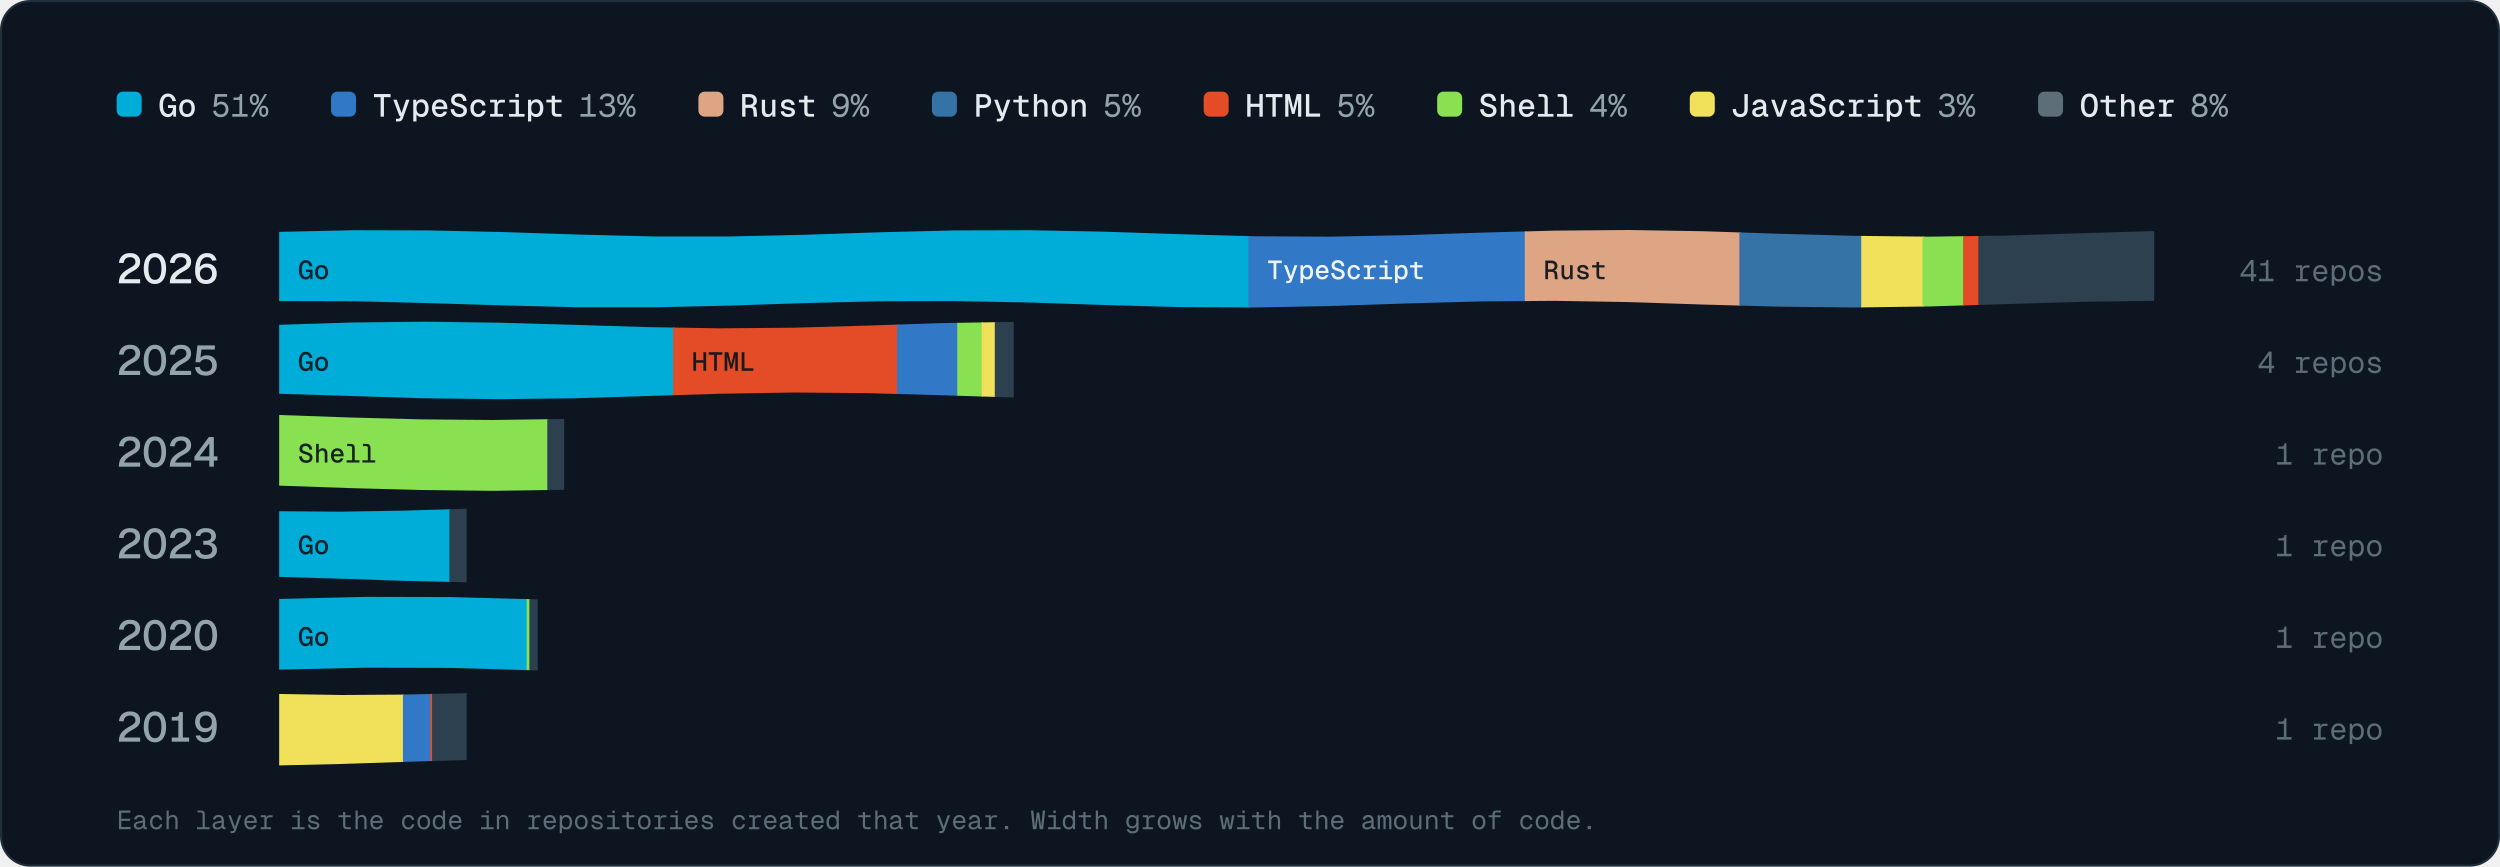
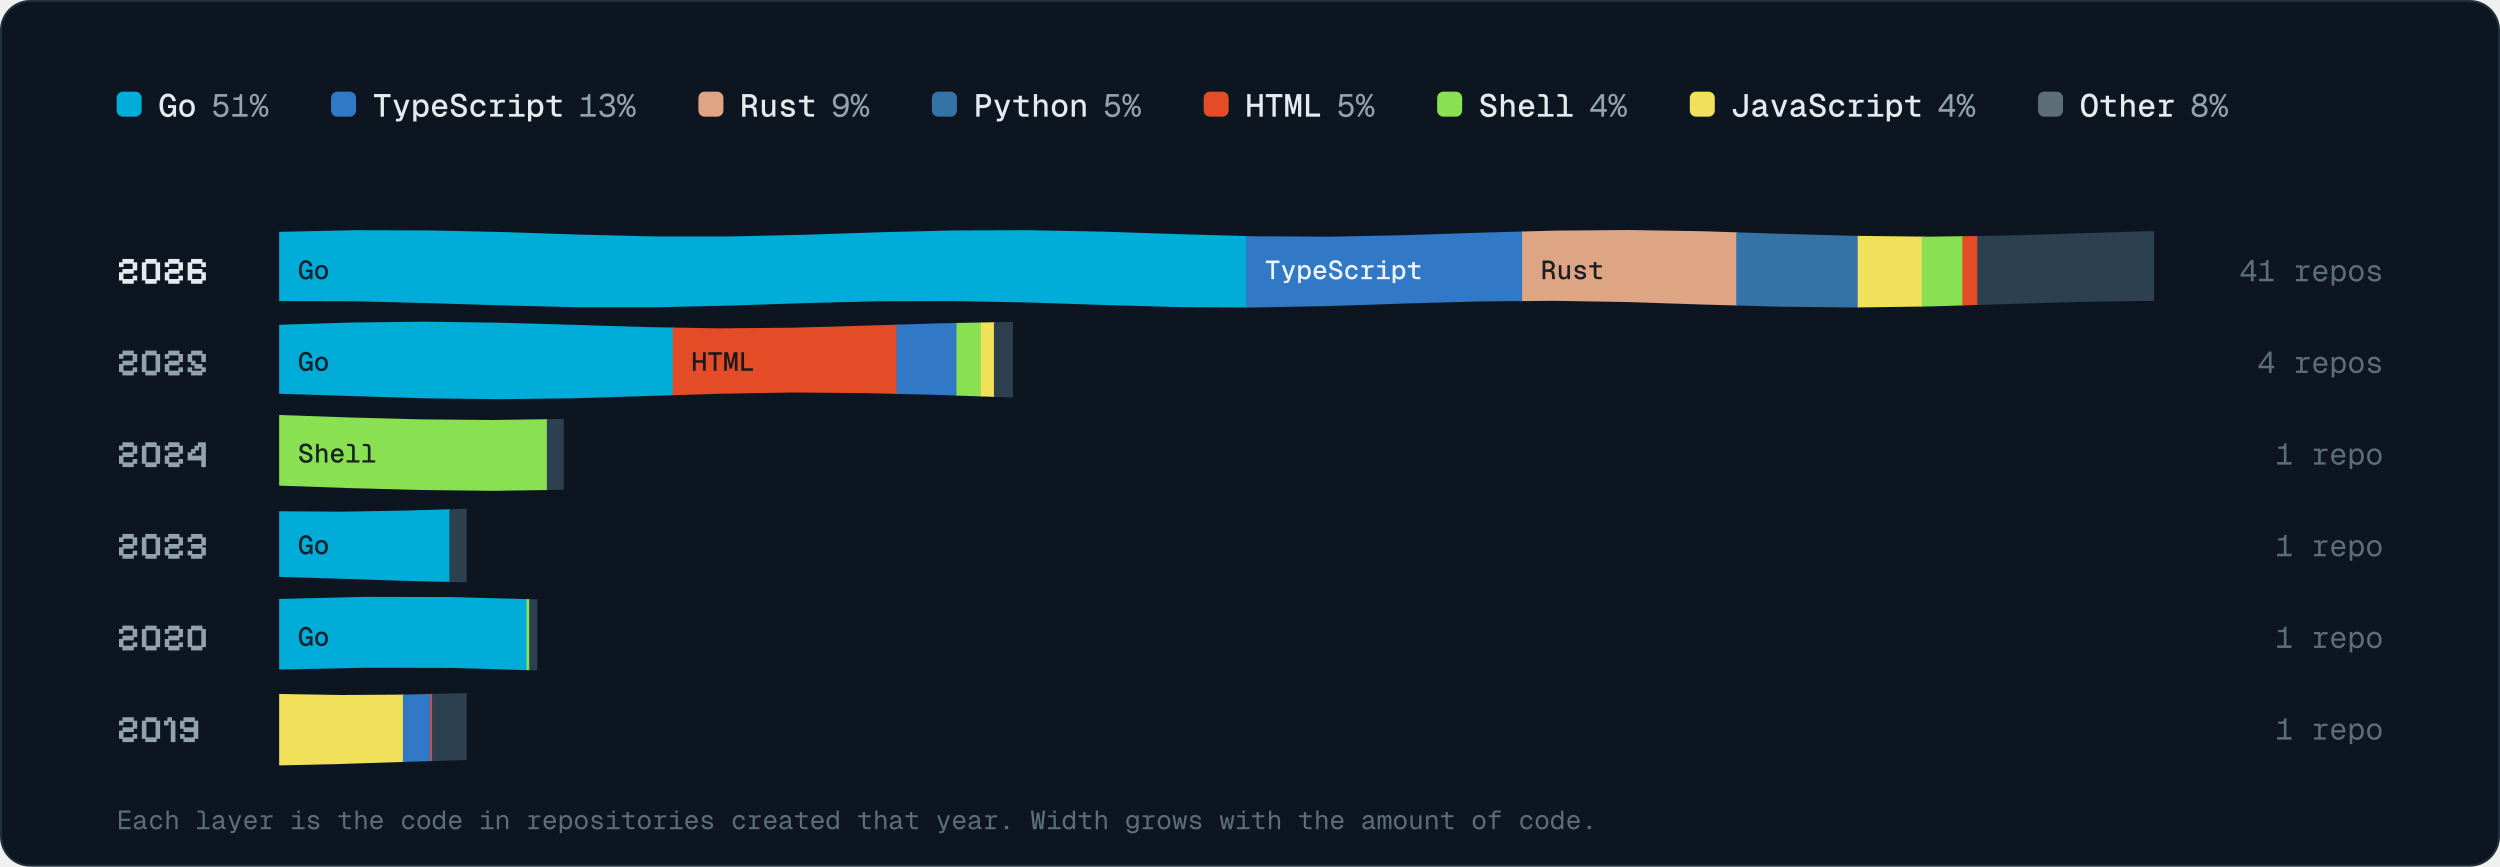
<svg xmlns="http://www.w3.org/2000/svg" width="1200" height="416" viewBox="0 0 1200 416" role="img" aria-label="Languages kt writes, by year">
  <defs>
    <path id="m33" d="M299 -16Q222 -16 163 26Q104 68 70 151Q36 233 36 354Q36 469 68 552Q100 635 159 681Q219 726 302 726Q369 726 420 697Q471 668 506 615Q540 562 555 491L446 484Q431 549 395 588Q360 627 303 627Q253 627 217 596Q182 564 163 503Q145 442 145 354Q145 267 164 207Q183 146 220 114Q256 83 308 83Q354 83 387 106Q420 130 438 172Q457 215 459 271L303 271L303 362L556 362L556 0L471 0L466 163L493 164Q482 113 458 72Q433 31 394 8Q355 -16 299 -16Z" />
    <path id="m202" d="M300 -12Q226 -12 171 22Q115 56 85 119Q54 182 54 266Q54 351 85 414Q115 476 171 510Q226 544 300 544Q374 544 429 510Q485 476 515 414Q546 351 546 266Q546 182 515 119Q485 56 429 22Q374 -12 300 -12ZM300 81Q367 81 404 130Q440 179 440 266Q440 353 404 402Q367 451 300 451Q233 451 196 402Q160 353 160 266Q160 179 196 130Q233 81 300 81Z" />
    <path id="r299" d="M298 -16Q229 -16 178 9Q126 34 96 79Q65 124 60 183L150 189Q158 129 198 99Q237 68 298 68Q367 68 409 111Q450 153 450 228Q450 278 432 315Q414 351 381 371Q347 390 300 390Q258 390 220 370Q181 349 164 311L72 311L119 710L497 710L497 626L198 626L166 364L150 380Q166 411 192 431Q218 451 250 462Q281 472 312 472Q380 472 432 441Q483 409 512 354Q540 299 540 228Q540 157 509 102Q478 46 424 15Q369 -16 298 -16Z" />
    <path id="r295" d="M284 0L284 526L98 526L98 600L194 600Q232 600 256 611Q279 622 290 646Q300 670 300 710L370 710L370 0L284 0ZM60 0L60 84L540 84L540 0L60 0Z" />
    <path id="r465" d="M154 366Q94 366 52 412Q10 457 10 542Q10 628 52 673Q94 718 154 718Q214 718 256 673Q298 628 298 542Q298 457 256 412Q214 366 154 366ZM154 428Q187 428 207 458Q226 488 226 542Q226 596 207 626Q187 656 154 656Q121 656 102 626Q82 596 82 542Q82 488 102 458Q121 428 154 428ZM49 0L475 710L551 710L125 0L49 0ZM446 -8Q386 -8 344 38Q302 83 302 168Q302 254 344 299Q386 344 446 344Q506 344 548 299Q590 254 590 168Q590 83 548 38Q506 -8 446 -8ZM446 54Q479 54 499 84Q518 114 518 168Q518 222 499 252Q479 282 446 282Q413 282 394 252Q374 222 374 168Q374 114 394 84Q413 54 446 54Z" />
    <path id="m88" d="M248 0L248 611L40 611L40 710L560 710L560 611L352 611L352 0L248 0Z" />
    <path id="m244" d="M129 -150L129 -65L194 -65Q221 -65 235 -57Q249 -48 256 -29L273 18L240 18L46 532L154 532L305 113L446 532L554 532L342 -60Q326 -108 293 -129Q260 -150 204 -150L129 -150Z" />
    <path id="m212" d="M72 -150L72 532L168 532L170 411L158 417Q178 479 224 512Q269 544 331 544Q408 544 457 506Q506 467 530 404Q554 341 554 266Q554 191 530 128Q506 65 457 26Q408 -12 331 -12Q290 -12 255 2Q220 15 196 41Q171 66 160 102L173 116L173 -150L72 -150ZM312 81Q376 81 412 129Q448 177 448 266Q448 355 412 403Q376 451 312 451Q270 451 239 430Q208 410 191 369Q173 328 173 266Q173 204 190 163Q207 122 239 102Q270 81 312 81Z" />
    <path id="m158" d="M305 -12Q230 -12 174 22Q119 56 88 119Q58 182 58 266Q58 350 88 412Q119 474 173 509Q228 544 302 544Q372 544 426 511Q481 477 511 415Q542 352 542 264L542 236L163 236Q168 160 206 121Q243 81 306 81Q353 81 384 104Q415 126 427 162L532 155Q509 79 450 34Q391 -12 305 -12ZM164 317L432 317Q427 385 391 418Q355 451 301 451Q245 451 210 417Q174 383 164 317Z" />
    <path id="m83" d="M309 -16Q232 -16 175 15Q117 46 83 101Q49 157 43 231L151 238Q158 187 179 152Q200 117 234 100Q268 82 313 82Q357 82 387 93Q417 105 433 127Q449 149 449 181Q449 213 434 236Q419 259 380 278Q341 298 266 319Q193 339 147 365Q101 390 80 427Q59 465 59 520Q59 581 88 628Q116 674 170 700Q223 726 298 726Q372 726 425 697Q477 668 508 616Q538 565 545 496L437 490Q432 531 414 562Q397 593 367 611Q337 628 295 628Q236 628 202 600Q167 572 167 525Q167 495 181 474Q195 454 230 438Q265 423 328 405Q413 382 463 352Q513 321 535 280Q557 239 557 181Q557 123 526 78Q495 33 440 9Q384 -16 309 -16Z" />
    <path id="m148" d="M312 -12Q238 -12 181 22Q125 57 94 120Q64 182 64 266Q64 350 94 412Q125 474 181 509Q238 544 312 544Q373 544 421 521Q469 499 500 456Q531 413 541 353L438 346Q426 397 393 424Q360 451 313 451Q246 451 207 401Q169 352 169 266Q169 180 207 131Q246 81 313 81Q361 81 395 110Q430 138 441 194L544 188Q534 127 502 82Q470 38 422 13Q373 -12 312 -12Z" />
    <path id="m215" d="M84 0L84 85L265 85L219 39L219 493L265 447L84 447L84 532L299 532L308 384L299 391Q306 462 340 497Q373 532 433 532L546 532L546 444L437 444Q399 444 373 430Q347 415 333 387Q320 358 320 316L320 39L274 85L486 85L486 0L84 0Z" />
    <path id="m176" d="M76 0L76 85L284 85L284 493L331 447L86 447L86 532L386 532L386 85L564 85L564 0L386 0L284 0L76 0ZM278 609L278 714L382 714L382 609L278 609Z" />
    <path id="m225" d="M376 0Q295 0 255 38Q216 75 216 153L216 657L317 657L317 158Q317 121 335 103Q352 85 387 85L524 85L524 0L376 0ZM48 447L48 532L524 532L524 447L48 447Z" />
    <path id="r297" d="M294 -16Q179 -16 117 40Q55 95 50 183L139 189Q145 124 188 96Q230 68 294 68Q337 68 375 81Q413 93 437 122Q460 150 460 198Q460 245 439 276Q418 306 382 321Q345 335 299 335L243 335L243 419L299 419Q336 419 367 430Q398 441 417 466Q435 490 435 530Q435 585 400 614Q365 642 299 642Q232 642 198 615Q163 588 156 541L66 547Q76 627 136 677Q196 726 299 726Q368 726 419 703Q470 679 498 636Q525 593 525 534Q525 468 484 428Q442 387 361 372L361 390Q448 380 499 328Q550 276 550 198Q550 130 517 82Q484 34 426 9Q368 -16 294 -16Z" />
    <path id="m79" d="M67 0L67 710L288 710Q401 710 466 653Q530 596 530 498Q530 447 508 408Q485 369 448 347Q412 325 371 322L367 334Q441 331 478 301Q514 270 520 202L538 0L433 0L417 182Q414 217 402 238Q390 259 365 268Q340 277 296 277L172 277L172 0L67 0ZM172 375L286 375Q352 375 387 406Q422 437 422 493Q422 550 387 581Q352 611 286 611L172 611L172 375Z" />
    <path id="m229" d="M254 -12Q177 -12 131 40Q85 93 85 188L85 532L186 532L186 214Q186 142 211 109Q236 76 287 76Q342 76 376 113Q409 150 409 218L409 532L510 532L510 0L415 0L414 139L428 133Q414 64 369 26Q324 -12 254 -12Z" />
    <path id="m219" d="M308 -12Q237 -12 186 12Q135 36 107 77Q79 117 75 167L178 173Q186 130 218 104Q250 79 309 79Q364 79 393 94Q422 109 422 141Q422 161 412 174Q402 188 374 197Q347 207 294 217Q215 232 170 253Q126 273 107 305Q88 336 88 381Q88 427 111 464Q135 501 181 522Q227 544 295 544Q366 544 412 520Q458 495 484 456Q510 417 517 371L414 365Q408 391 393 410Q378 430 353 441Q328 453 295 453Q242 453 217 432Q192 411 192 381Q192 357 204 342Q216 328 244 318Q272 309 320 300Q401 287 445 266Q489 246 507 216Q525 186 525 142Q525 94 498 59Q470 25 422 7Q373 -12 308 -12Z" />
    <path id="r303" d="M298 726Q378 726 435 690Q491 653 521 583Q550 512 550 410Q550 322 536 245Q521 168 489 110Q456 51 403 18Q349 -16 270 -16Q207 -16 163 5Q119 26 92 64Q64 102 50 152L140 160Q152 118 182 93Q212 68 270 68Q329 68 372 102Q414 135 437 202Q460 269 462 370L480 366Q469 330 442 300Q414 269 374 251Q333 232 282 232Q212 232 160 262Q108 292 79 347Q50 401 50 474Q50 552 82 609Q113 665 169 696Q225 726 298 726ZM296 642Q226 642 183 598Q140 554 140 474Q140 401 181 358Q221 314 288 314Q336 314 374 334Q412 353 434 389Q456 425 456 474Q456 523 437 561Q417 599 381 621Q345 642 296 642Z" />
    <path id="m76" d="M86 0L86 710L306 710Q380 710 436 683Q491 656 522 607Q552 557 552 489Q552 421 522 372Q491 322 436 296Q380 269 306 269L191 269L191 0L86 0ZM191 368L295 368Q371 368 407 399Q443 430 443 489Q443 549 407 580Q371 611 295 611L191 611L191 368Z" />
    <path id="m173" d="M93 0L93 710L194 710L194 416L184 420Q194 463 218 491Q242 518 276 531Q310 544 351 544Q407 544 446 519Q484 493 504 448Q523 402 523 343L523 0L422 0L422 317Q422 389 397 423Q371 456 321 456Q264 456 229 420Q194 384 194 314L194 0L93 0Z" />
    <path id="m196" d="M80 0L80 532L173 532L176 393L165 401Q175 450 200 482Q226 513 263 529Q300 544 342 544Q402 544 441 517Q480 491 500 445Q520 400 520 343L520 0L419 0L419 317Q419 386 393 421Q366 456 313 456Q276 456 246 440Q217 424 199 392Q181 361 181 315L181 0L80 0Z" />
    <path id="m38" d="M56 0L56 710L161 710L161 368L114 406L486 406L439 368L439 710L544 710L544 0L439 0L439 346L486 308L114 308L161 346L161 0L56 0Z" />
    <path id="m59" d="M260 86L138 594L149 595L149 0L48 0L48 710L188 710L320 171L280 171L412 710L552 710L552 0L451 0L451 595L462 594L340 86L260 86Z" />
    <path id="m54" d="M98 0L98 710L203 710L203 40L139 99L542 99L542 0L98 0Z" />
    <path id="m190" d="M264 32L264 559Q264 590 247 607Q229 625 198 625L76 625L76 710L209 710Q286 710 326 670Q365 631 365 554L365 32L264 32ZM56 0L56 85L544 85L544 0L56 0Z" />
    <path id="r298" d="M388 0L388 154L40 154L40 232L382 710L474 710L474 238L560 238L560 154L474 154L474 0L388 0ZM128 238L388 238L388 590L128 238Z" />
    <path id="m50" d="M275 -16Q204 -16 151 15Q99 45 69 102Q40 159 38 237L142 245Q144 162 177 122Q210 82 276 82Q342 82 374 121Q407 161 407 241L407 710L512 710L512 241Q512 121 449 52Q386 -16 275 -16Z" />
    <path id="m136" d="M228 -12Q178 -12 138 6Q98 24 74 57Q51 90 51 134Q51 202 93 240Q134 278 218 294L390 330Q390 392 363 423Q336 454 282 454Q232 454 204 431Q176 408 166 367L60 374Q75 450 133 497Q191 544 282 544Q384 544 438 486Q491 428 491 326L491 116Q491 98 499 90Q507 83 522 83L552 83L552 0Q546 -1 533 -2Q519 -3 506 -3Q470 -3 445 9Q420 21 407 47Q395 72 393 111L409 111Q403 76 378 48Q353 20 314 4Q275 -12 228 -12ZM243 71Q291 71 324 88Q357 105 373 136Q390 167 390 209L390 250L242 220Q194 211 175 192Q156 173 156 142Q156 109 179 90Q202 71 243 71Z" />
    <path id="m240" d="M237 0L45 532L154 532L300 107L446 532L555 532L363 0L237 0Z" />
    <path id="m66" d="M300 -16Q215 -16 156 27Q98 70 67 153Q36 236 36 354Q36 474 67 557Q98 640 156 683Q215 726 300 726Q385 726 444 683Q503 640 533 557Q564 474 564 354Q564 236 533 153Q503 70 444 27Q385 -16 300 -16ZM300 82Q350 82 385 112Q419 142 437 203Q455 264 455 354Q455 444 437 505Q419 567 385 597Q350 628 300 628Q250 628 215 597Q181 567 163 505Q145 444 145 354Q145 264 163 203Q181 142 215 112Q250 82 300 82Z" />
    <path id="r302" d="M300 -16Q230 -16 173 8Q116 32 83 79Q50 126 50 195Q50 272 96 323Q142 373 218 391L220 371Q159 388 122 427Q84 465 84 531Q84 587 112 631Q140 675 189 701Q237 726 300 726Q363 726 412 701Q461 675 489 631Q516 587 516 531Q516 465 479 427Q442 388 380 371L382 391Q459 373 505 323Q550 272 550 195Q550 126 517 79Q484 32 428 8Q371 -16 300 -16ZM300 68Q370 68 415 101Q460 133 460 200Q460 262 420 300Q380 337 300 337Q221 337 181 300Q140 262 140 200Q140 133 185 101Q230 68 300 68ZM300 417Q357 417 392 446Q426 474 426 531Q426 582 393 612Q359 642 300 642Q242 642 208 612Q174 582 174 531Q174 474 209 446Q243 417 300 417Z" />
-     <path id="t323" d="M51 0Q51 80 74 143Q98 206 156 260Q215 314 316 368Q365 393 394 415Q424 436 437 459Q451 482 451 515Q451 549 436 573Q422 598 393 613Q365 627 322 627Q254 627 215 591Q175 554 166 486L54 493Q65 600 134 663Q204 726 322 726Q398 726 452 700Q506 673 534 626Q563 579 563 517Q563 463 544 424Q526 385 484 351Q442 318 370 280Q278 231 231 183Q185 136 182 99L563 99L563 0L51 0Z" />
-     <path id="t321" d="M306 -16Q222 -16 162 29Q103 74 70 157Q38 240 38 354Q38 468 70 552Q103 635 163 681Q222 726 306 726Q391 726 450 681Q510 635 542 552Q574 469 574 354Q574 240 542 157Q510 74 451 29Q391 -16 306 -16ZM306 83Q384 83 423 153Q462 223 462 354Q462 486 423 557Q384 627 306 627Q229 627 189 557Q150 486 150 354Q150 223 189 153Q229 83 306 83Z" />
-     <path id="t327" d="M308 -16Q224 -16 166 21Q107 59 77 131Q47 202 47 304Q47 393 63 469Q79 546 113 603Q147 661 201 693Q256 726 334 726Q432 726 487 678Q542 631 562 552L456 543Q444 582 416 605Q389 628 334 628Q252 628 205 558Q158 488 155 344L136 348Q146 382 173 410Q199 439 239 456Q278 474 329 474Q400 474 453 444Q506 415 536 361Q566 307 566 235Q566 157 533 100Q500 44 442 14Q384 -16 308 -16ZM309 80Q373 80 414 122Q455 163 455 235Q455 280 438 313Q420 347 389 365Q357 383 315 383Q271 383 236 365Q201 347 181 313Q161 280 161 235Q161 190 179 155Q197 120 230 100Q264 80 309 80Z" />
+     <path id="t246" d="M150 -11L150 75L61 75L61 288L150 288L150 374L417 374L417 511L179 511L179 424L61 424L61 548L150 548L150 636L446 636L446 548L536 548L536 337L446 337L446 251L179 251L179 113L417 113L417 200L536 200L536 75L446 75L446 -11L150 -11Z" />
+     <path id="t244" d="M150 -11L150 75L61 75L61 548L150 548L150 636L446 636L446 548L536 548L536 75L446 75L446 -11L150 -11ZM179 113L417 113L417 511L179 511L179 113Z" />
+     <path id="t250" d="M150 -11L150 75L61 75L61 548L150 548L150 636L446 636L446 548L536 548L536 424L417 424L417 511L179 511L179 374L446 374L446 288L536 288L536 75L446 75L446 -11L150 -11ZM179 113L417 113L417 251L179 251L179 113Z" />
    <path id="r215" d="M90 0L90 74L269 74L228 34L228 497L269 456L90 456L90 530L298 530L306 388L298 394Q306 463 340 497Q374 530 431 530L540 530L540 454L432 454Q393 454 367 439Q340 423 326 394Q312 364 312 320L312 34L272 74L480 74L480 0L90 0Z" />
    <path id="r158" d="M306 -12Q231 -12 177 22Q122 56 93 119Q63 181 63 265Q63 349 93 411Q122 473 176 508Q229 542 302 542Q371 542 424 510Q477 477 507 415Q537 353 537 264L537 239L151 239Q156 154 197 111Q237 68 306 68Q358 68 392 93Q425 117 438 157L528 150Q507 79 449 34Q390 -12 306 -12ZM151 313L445 313Q439 390 400 426Q361 462 302 462Q241 462 202 425Q162 387 151 313Z" />
    <path id="r212" d="M80 -150L80 530L158 530L160 410L148 416Q168 478 215 510Q261 542 322 542Q401 542 452 503Q502 464 526 401Q550 338 550 265Q550 192 526 129Q502 66 452 27Q401 -12 322 -12Q281 -12 246 2Q210 16 186 41Q161 66 152 100L164 114L164 -150L80 -150ZM314 68Q383 68 423 120Q462 172 462 265Q462 358 423 410Q383 462 314 462Q268 462 235 440Q201 418 183 374Q164 330 164 265Q164 200 182 156Q200 112 234 90Q268 68 314 68Z" />
    <path id="r202" d="M300 -12Q227 -12 173 22Q118 56 88 119Q58 181 58 265Q58 350 88 412Q118 474 173 508Q227 542 300 542Q373 542 428 508Q482 474 512 412Q542 350 542 265Q542 181 512 119Q482 56 428 22Q373 -12 300 -12ZM300 68Q373 68 414 121Q454 173 454 265Q454 357 414 410Q373 462 300 462Q227 462 187 410Q146 357 146 265Q146 173 187 121Q227 68 300 68Z" />
    <path id="r219" d="M310 -12Q241 -12 191 12Q141 36 113 77Q84 117 80 167L168 173Q176 124 212 96Q247 68 310 68Q369 68 402 85Q434 102 434 138Q434 161 423 176Q412 191 382 202Q352 212 294 222Q217 236 174 257Q130 277 112 308Q94 339 94 382Q94 428 117 464Q140 500 185 521Q230 542 295 542Q361 542 406 519Q450 495 476 457Q502 418 510 372L422 366Q416 394 400 416Q383 437 357 450Q330 462 294 462Q236 462 208 439Q180 416 180 382Q180 355 193 339Q206 323 235 314Q264 304 312 296Q394 283 439 263Q484 242 502 212Q520 182 520 138Q520 91 493 58Q465 24 418 6Q370 -12 310 -12Z" />
-     <path id="t326" d="M306 -16Q227 -16 170 9Q114 35 82 81Q50 127 45 187L156 194Q165 138 204 111Q244 83 306 83Q375 83 416 122Q456 161 456 231Q456 277 438 310Q420 344 386 363Q352 381 304 381Q257 381 220 361Q183 341 168 306L56 306L103 710L520 710L520 611L199 611L169 368L153 383Q169 413 195 433Q221 452 256 463Q290 473 329 473Q401 473 455 442Q509 411 538 356Q568 301 568 231Q568 158 535 102Q502 46 443 15Q384 -16 306 -16Z" />
-     <path id="t325" d="M388 0L388 148L30 148L30 240L375 710L496 710L496 246L583 246L583 148L496 148L496 0L388 0ZM153 246L388 246L388 560L153 246Z" />
-     <path id="t324" d="M302 -16Q180 -16 113 41Q47 98 42 191L153 197Q159 136 199 110Q240 83 302 83Q345 83 380 95Q416 106 437 133Q459 159 459 202Q459 266 416 297Q373 327 302 327L243 327L243 421L302 421Q359 421 397 444Q435 467 435 524Q435 574 403 601Q371 627 305 627Q241 627 208 602Q175 577 169 534L57 540Q68 624 131 675Q195 726 305 726Q381 726 435 702Q489 679 518 635Q547 591 547 532Q547 467 505 426Q463 385 384 370L384 388Q471 377 521 326Q571 276 571 198Q571 131 537 83Q503 34 443 9Q382 -16 302 -16Z" />
-     <path id="t322" d="M98 0L98 99L514 99L514 0L98 0ZM256 0L256 506L98 506L98 593L167 593Q207 593 232 603Q257 614 268 640Q279 665 279 710L364 710L364 0L256 0Z" />
-     <path id="t330" d="M285 -16Q193 -16 136 28Q79 72 57 145L166 152Q178 119 207 100Q237 82 285 82Q369 82 412 148Q456 214 457 362L477 357Q452 294 402 261Q351 228 283 228Q213 228 160 258Q107 289 77 344Q47 399 47 472Q47 551 79 608Q111 664 169 695Q226 726 300 726Q392 726 451 685Q509 644 538 570Q566 495 566 391Q566 301 551 226Q536 151 503 97Q469 43 416 14Q362 -16 285 -16ZM298 321Q343 321 377 339Q411 357 430 390Q449 424 449 472Q449 518 432 553Q414 589 381 609Q348 630 302 630Q257 630 225 610Q192 590 175 555Q157 519 157 473Q157 426 175 392Q193 358 225 340Q256 321 298 321Z" />
+     <path id="t249" d="M150 -11L150 75L61 75L61 200L179 200L179 113L417 113L417 163L238 163L238 251L150 251L150 337L61 337L61 548L150 548L150 636L446 636L446 548L536 548L536 337L417 337L417 511L179 511L179 374L268 374L268 288L446 288L446 200L536 200L536 75L446 75L446 -11L150 -11Z" />
+     <path id="t248" d="M417 -11L417 163L61 163L61 374L150 374L150 461L238 461L238 548L328 548L328 636L536 636L536 -11L417 -11ZM179 288L417 288L417 511L358 511L358 424L267 424L267 337L179 337L179 288Z" />
+     <path id="t247" d="M150 -11L150 75L61 75L61 200L179 200L179 113L417 113L417 251L150 251L150 374L417 374L417 511L179 511L179 424L61 424L61 548L150 548L150 636L446 636L446 548L536 548L536 337L446 337L446 288L536 288L536 75L446 75L446 -11L150 -11Z" />
+     <path id="t245" d="M238 -11L238 511L179 511L179 424L61 424L61 548L150 548L150 636L268 636L268 548L358 548L358 -11L238 -11Z" />
+     <path id="t253" d="M150 -11L150 75L61 75L61 200L179 200L179 113L417 113L417 251L150 251L150 337L61 337L61 548L150 548L150 636L446 636L446 548L536 548L536 75L446 75L446 -11L150 -11ZM179 374L417 374L417 511L179 511L179 374Z" />
    <path id="r23" d="M90 0L90 710L522 710L522 626L176 626L176 397L510 397L510 315L176 315L176 84L530 84L530 0L90 0Z" />
    <path id="r136" d="M230 -12Q180 -12 140 6Q100 24 77 57Q54 89 54 132Q54 200 95 238Q135 275 222 292L400 328Q400 396 370 429Q339 462 282 462Q227 462 196 438Q165 413 153 367L64 374Q79 449 136 496Q192 542 282 542Q378 542 431 485Q484 427 484 326L484 106Q484 88 492 81Q500 74 516 74L550 74L550 0Q544 -1 531 -1Q518 -2 506 -2Q472 -2 449 9Q425 20 413 45Q401 69 400 108L416 108Q409 74 383 47Q356 19 316 4Q276 -12 230 -12ZM238 62Q292 62 328 81Q364 99 382 133Q400 166 400 210L400 256L238 224Q184 214 163 194Q142 173 142 140Q142 103 168 83Q193 62 238 62Z" />
    <path id="r148" d="M314 -12Q240 -12 185 22Q130 56 100 119Q70 181 70 265Q70 349 100 411Q130 473 185 508Q240 542 314 542Q373 542 419 521Q465 499 495 458Q525 417 536 358L448 352Q436 405 401 434Q365 462 314 462Q241 462 200 410Q158 357 158 265Q158 173 200 121Q241 68 314 68Q365 68 403 98Q440 128 452 188L540 182Q529 123 498 80Q467 36 420 12Q373 -12 314 -12Z" />
    <path id="r173" d="M100 0L100 710L184 710L184 413L174 415Q184 459 208 487Q232 515 267 529Q302 542 343 542Q400 542 440 517Q479 491 500 446Q520 400 520 341L520 0L436 0L436 317Q436 394 409 431Q381 468 325 468Q261 468 223 429Q184 390 184 316L184 0L100 0Z" />
    <path id="r190" d="M273 30L273 568Q273 600 255 618Q237 636 205 636L80 636L80 710L209 710Q282 710 320 673Q357 635 357 562L357 30L273 30ZM60 0L60 74L540 74L540 0L60 0Z" />
    <path id="r244" d="M136 -150L136 -76L197 -76Q225 -76 239 -67Q252 -59 259 -40L278 10L249 10L52 530L144 530L305 88L456 530L548 530L333 -67Q318 -110 288 -130Q258 -150 205 -150L136 -150Z" />
    <path id="r176" d="M80 0L80 74L293 74L293 497L334 456L90 456L90 530L377 530L377 74L560 74L560 0L377 0L293 0L80 0ZM285 613L285 711L373 711L373 613L285 613Z" />
    <path id="r225" d="M378 0Q301 0 263 36Q225 72 225 146L225 654L309 654L309 146Q309 109 326 92Q343 74 378 74L520 74L520 0L378 0ZM50 456L50 530L520 530L520 456L50 456Z" />
    <path id="r154" d="M267 -12Q197 -12 146 22Q95 56 68 118Q40 180 40 265Q40 350 68 412Q95 474 146 508Q197 542 267 542Q310 542 345 526Q379 510 403 486Q426 462 435 437L426 416L426 710L510 710L510 0L434 0L429 120L442 105Q430 69 405 43Q379 16 344 2Q309 -12 267 -12ZM272 68Q320 68 355 92Q389 116 408 161Q426 205 426 265Q426 327 408 371Q389 415 354 439Q319 462 270 462Q205 462 167 410Q128 357 128 265Q128 174 167 121Q205 68 272 68Z" />
    <path id="r196" d="M84 0L84 530L161 530L164 395L154 404Q164 451 191 482Q217 512 254 527Q291 542 332 542Q393 542 434 515Q474 488 495 443Q516 397 516 341L516 0L432 0L432 317Q432 391 403 430Q374 468 314 468Q273 468 240 451Q207 433 188 400Q168 366 168 317L168 0L84 0Z" />
    <path id="r335" d="M238 0L238 122L362 122L362 0L238 0Z" />
    <path id="r104" d="M108 0L30 710L120 710L186 50L176 50L254 630L346 630L424 50L414 50L480 710L570 710L492 0L362 0L288 560L312 560L238 0L108 0Z" />
    <path id="r168" d="M297 -162Q240 -162 194 -143Q148 -124 117 -89Q86 -54 75 -8L163 -2Q175 -39 206 -60Q236 -82 297 -82Q369 -82 408 -53Q446 -24 446 34L446 120Q427 78 385 53Q343 28 291 28Q224 28 172 61Q119 94 90 152Q60 210 60 285Q60 361 89 419Q118 476 170 509Q221 542 287 542Q343 542 388 516Q432 490 450 446L450 530L530 530L530 36Q530 -26 502 -70Q474 -115 422 -138Q370 -162 297 -162ZM295 108Q363 108 404 156Q445 203 446 285Q447 340 429 380Q410 419 376 441Q341 462 295 462Q225 462 187 415Q148 367 148 285Q148 203 188 156Q227 108 295 108Z" />
    <path id="r241" d="M125 0L20 530L112 530L181 88L259 456L341 456L419 88L488 530L580 530L476 0L370 0L300 334L230 0L125 0Z" />
    <path id="r195" d="M40 0L40 530L117 530L120 412L110 414Q119 473 149 508Q178 542 224 542Q271 542 297 508Q322 474 328 408L318 408Q327 470 359 506Q390 542 438 542Q502 542 531 498Q560 454 560 352L560 0L476 0L476 340Q476 411 461 440Q446 468 414 468Q393 468 377 455Q361 441 352 412Q342 383 342 338L342 0L258 0L258 340Q258 408 244 438Q229 468 196 468Q175 468 159 455Q143 441 134 412Q124 383 124 338L124 0L40 0Z" />
    <path id="r229" d="M263 -12Q184 -12 137 42Q90 95 90 189L90 530L174 530L174 212Q174 135 202 99Q229 62 286 62Q348 62 384 103Q420 143 420 214L420 530L504 530L504 0L424 0L424 131L437 124Q421 59 376 24Q331 -12 263 -12Z" />
    <path id="r167" d="M212 0L212 564Q212 635 249 673Q285 710 360 710L530 710L530 636L360 636Q329 636 313 617Q296 597 296 564L296 0L212 0ZM70 456L70 530L520 530L520 456L70 456Z" />
    <clipPath id="s0">
      <path d="M134 111.3L170 110.5L206 110.6L242 111.4L278 112.6L314 113.5L350 113.5L386 112.7L422 111.5L458 110.6L494 110.5L530 111.2L566 112.4L602 113.4L638 113.6L674 112.9L710 111.7L746 110.7L782 110.4L818 111L854 112.2L890 113.2L926 113.6L962 113.1L998 112L1034 110.9L1034 144.4L998 144.9L962 146L926 147.1L890 147.6L854 147.2L818 146.2L782 145L746 144.4L710 144.7L674 145.7L638 146.9L602 147.6L566 147.4L530 146.4L494 145.2L458 144.5L422 144.6L386 145.5L350 146.7L314 147.5L278 147.5L242 146.6L206 145.5L170 144.6L134 144.5Z" />
    </clipPath>
    <clipPath id="s1">
-       <path d="M134 155.9L169.3 154.8L204.5 154.4L239.8 154.9L275 155.9L310.3 157L345.5 157.6L380.8 157.3L416 156.3L451.3 155.1L486.6 154.5L486.6 190.8L451.3 189.7L416 188.7L380.8 188.4L345.5 189L310.3 190.1L275 191.2L239.8 191.6L204.5 191.2L169.3 190.1L134 189Z" />
+       <path d="M134 155.9L169.2 154.8L204.4 154.4L239.7 154.9L274.9 155.9L310.1 157L345.3 157.6L380.5 157.3L415.7 156.3L451 155.2L486.2 154.5L486.2 190.8L451 189.6L415.7 188.7L380.5 188.4L345.3 189L310.1 190.1L274.9 191.2L239.7 191.6L204.4 191.2L169.2 190.1L134 189Z" />
    </clipPath>
    <clipPath id="s2">
-       <path d="M134 199.2L168.2 200.4L202.4 201.3L236.6 201.6L270.8 201.1L270.8 235.1L236.6 235.6L202.4 235.2L168.2 234.3L134 233.1Z" />
+       <path d="M134 199.2L168.2 200.4L202.3 201.3L236.5 201.6L270.6 201.1L270.6 235.1L236.5 235.6L202.3 235.2L168.2 234.3L134 233.1Z" />
    </clipPath>
    <clipPath id="s3">
      <path d="M134 245.4L164 245.6L194 245.1L224 244.2L224 279.5L194 278.8L164 277.8L134 276.9Z" />
    </clipPath>
    <clipPath id="s4">
-       <path d="M134 287.5L175.4 286.5L216.7 286.6L258.1 287.7L258.1 321.8L216.7 320.6L175.4 320.5L134 321.4Z" />
+       <path d="M134 287.5L175.3 286.5L216.6 286.6L257.9 287.7L257.9 321.8L216.6 320.6L175.3 320.5L134 321.4Z" />
    </clipPath>
    <clipPath id="s5">
      <path d="M134 333.1L164 333.6L194 333.4L224 332.7L224 364.8L194 365.7L164 366.7L134 367.4Z" />
    </clipPath>
  </defs>
  <rect x="0.5" y="0.5" width="1199" height="415" rx="14" fill="#0d1620" stroke="#1f2f3c" />
  <rect x="56" y="44" width="12" height="12" rx="3" fill="#00ADD8" />
  <g transform="translate(76 56) scale(0.0153 -0.0153)">
    <g fill="#e3ebee">
      <use href="#m33" />
      <use href="#m202" x="600" />
    </g>
  </g>
  <g transform="translate(101.4 56) scale(0.0153 -0.0153)">
    <g fill="#93a3ac">
      <use href="#r299" />
      <use href="#r295" x="600" />
      <use href="#r465" x="1200" />
    </g>
  </g>
  <rect x="158.9" y="44" width="12" height="12" rx="3" fill="#3178c6" />
  <g transform="translate(178.9 56) scale(0.0153 -0.0153)">
    <g fill="#e3ebee">
      <use href="#m88" />
      <use href="#m244" x="600" />
      <use href="#m212" x="1200" />
      <use href="#m158" x="1800" />
      <use href="#m83" x="2400" />
      <use href="#m148" x="3000" />
      <use href="#m215" x="3600" />
      <use href="#m176" x="4200" />
      <use href="#m212" x="4800" />
      <use href="#m225" x="5400" />
    </g>
  </g>
  <g transform="translate(277.7 56) scale(0.0153 -0.0153)">
    <g fill="#93a3ac">
      <use href="#r295" />
      <use href="#r297" x="600" />
      <use href="#r465" x="1200" />
    </g>
  </g>
  <rect x="335.24" y="44" width="12" height="12" rx="3" fill="#dea584" />
  <g transform="translate(355.2 56) scale(0.0153 -0.0153)">
    <g fill="#e3ebee">
      <use href="#m79" />
      <use href="#m229" x="600" />
      <use href="#m219" x="1200" />
      <use href="#m225" x="1800" />
    </g>
  </g>
  <g transform="translate(399 56) scale(0.0153 -0.0153)">
    <g fill="#93a3ac">
      <use href="#r303" />
      <use href="#r465" x="600" />
    </g>
  </g>
  <rect x="447.32" y="44" width="12" height="12" rx="3" fill="#3572A5" />
  <g transform="translate(467.3 56) scale(0.0153 -0.0153)">
    <g fill="#e3ebee">
      <use href="#m76" />
      <use href="#m244" x="600" />
      <use href="#m225" x="1200" />
      <use href="#m173" x="1800" />
      <use href="#m202" x="2400" />
      <use href="#m196" x="3000" />
    </g>
  </g>
  <g transform="translate(529.4 56) scale(0.0153 -0.0153)">
    <g fill="#93a3ac">
      <use href="#r299" />
      <use href="#r465" x="600" />
    </g>
  </g>
  <rect x="577.76" y="44" width="12" height="12" rx="3" fill="#e34c26" />
  <g transform="translate(597.8 56) scale(0.0153 -0.0153)">
    <g fill="#e3ebee">
      <use href="#m38" />
      <use href="#m88" x="600" />
      <use href="#m59" x="1200" />
      <use href="#m54" x="1800" />
    </g>
  </g>
  <g transform="translate(641.5 56) scale(0.0153 -0.0153)">
    <g fill="#93a3ac">
      <use href="#r299" />
      <use href="#r465" x="600" />
    </g>
  </g>
  <rect x="689.84" y="44" width="12" height="12" rx="3" fill="#89e051" />
  <g transform="translate(709.8 56) scale(0.0153 -0.0153)">
    <g fill="#e3ebee">
      <use href="#m83" />
      <use href="#m173" x="600" />
      <use href="#m158" x="1200" />
      <use href="#m190" x="1800" />
      <use href="#m190" x="2400" />
    </g>
  </g>
  <g transform="translate(762.7 56) scale(0.0153 -0.0153)">
    <g fill="#93a3ac">
      <use href="#r298" />
      <use href="#r465" x="600" />
    </g>
  </g>
  <rect x="811.1" y="44" width="12" height="12" rx="3" fill="#f1e05a" />
  <g transform="translate(831.1 56) scale(0.0153 -0.0153)">
    <g fill="#e3ebee">
      <use href="#m50" />
      <use href="#m136" x="600" />
      <use href="#m240" x="1200" />
      <use href="#m136" x="1800" />
      <use href="#m83" x="2400" />
      <use href="#m148" x="3000" />
      <use href="#m215" x="3600" />
      <use href="#m176" x="4200" />
      <use href="#m212" x="4800" />
      <use href="#m225" x="5400" />
    </g>
  </g>
  <g transform="translate(929.9 56) scale(0.0153 -0.0153)">
    <g fill="#93a3ac">
-       <use href="#r297" />
+       <use href="#r298" />
      <use href="#r465" x="600" />
    </g>
  </g>
  <rect x="978.26" y="44" width="12" height="12" rx="3" fill="#5d6e79" />
  <g transform="translate(998.3 56) scale(0.0153 -0.0153)">
    <g fill="#e3ebee">
      <use href="#m66" />
      <use href="#m225" x="600" />
      <use href="#m173" x="1200" />
      <use href="#m158" x="1800" />
      <use href="#m215" x="2400" />
    </g>
  </g>
  <g transform="translate(1051.2 56) scale(0.0153 -0.0153)">
    <g fill="#93a3ac">
      <use href="#r302" />
      <use href="#r465" x="600" />
    </g>
  </g>
-   <g transform="translate(56 136) scale(0.02 -0.02)">
-     <g fill="#e3ebee">
-       <use href="#t323" />
-       <use href="#t321" x="612" />
-       <use href="#t323" x="1224" />
-       <use href="#t327" x="1836" />
+   <g transform="translate(56 136) scale(0.0184 -0.0184)">
+     <g fill="#e3ebee">
+       <use href="#t246" />
+       <use href="#t244" x="597" />
+       <use href="#t246" x="1194" />
+       <use href="#t250" x="1791" />
    </g>
  </g>
  <g clip-path="url(#s0)">
-     <rect x="134" y="109" width="465.8" height="40" fill="#00ADD8" />
+     <rect x="134" y="109" width="464.7" height="40" fill="#00ADD8" />
    <g transform="translate(143 134) scale(0.0126 -0.0126)" opacity="0.92">
      <g fill="#0b141c">
        <use href="#m33" />
        <use href="#m202" x="600" />
      </g>
    </g>
-     <rect x="599.2" y="109" width="133.4" height="40" fill="#3178c6" />
-     <g transform="translate(608.2 134) scale(0.0126 -0.0126)" opacity="0.92">
+     <rect x="598.1" y="109" width="133.1" height="40" fill="#3178c6" />
+     <g transform="translate(607.1 134) scale(0.0126 -0.0126)" opacity="0.92">
      <g fill="#ffffff">
        <use href="#m88" />
        <use href="#m244" x="600" />
        <use href="#m212" x="1200" />
        <use href="#m158" x="1800" />
        <use href="#m83" x="2400" />
        <use href="#m148" x="3000" />
        <use href="#m215" x="3600" />
        <use href="#m176" x="4200" />
        <use href="#m212" x="4800" />
        <use href="#m225" x="5400" />
      </g>
    </g>
-     <rect x="731.9" y="109" width="103.6" height="40" fill="#dea584" />
-     <g transform="translate(740.9 134) scale(0.0126 -0.0126)" opacity="0.92">
+     <rect x="730.6" y="109" width="103.4" height="40" fill="#dea584" />
+     <g transform="translate(739.6 134) scale(0.0126 -0.0126)" opacity="0.92">
      <g fill="#0b141c">
        <use href="#m79" />
        <use href="#m229" x="600" />
        <use href="#m219" x="1200" />
        <use href="#m225" x="1800" />
      </g>
    </g>
-     <rect x="834.9" y="109" width="59" height="40" fill="#3572A5" />
-     <rect x="893.4" y="109" width="30.1" height="40" fill="#f1e05a" />
-     <rect x="922.8" y="109" width="20.1" height="40" fill="#89e051" />
-     <rect x="942.3" y="109" width="7.8" height="40" fill="#e34c26" />
-     <rect x="949.6" y="109" width="85" height="40" fill="#2c4050" />
+     <rect x="833.4" y="109" width="58.9" height="40" fill="#3572A5" />
+     <rect x="891.7" y="109" width="31.3" height="40" fill="#f1e05a" />
+     <rect x="922.4" y="109" width="20.1" height="40" fill="#89e051" />
+     <rect x="941.9" y="109" width="7.8" height="40" fill="#e34c26" />
+     <rect x="949.1" y="109" width="85.5" height="40" fill="#2c4050" />
  </g>
  <g transform="translate(1144 135) scale(0.0144 -0.0144)">
    <g fill="#5d6e79">
      <use href="#r298" x="-4800" />
      <use href="#r295" x="-4200" />
      <use href="#r215" x="-3000" />
      <use href="#r158" x="-2400" />
      <use href="#r212" x="-1800" />
      <use href="#r202" x="-1200" />
      <use href="#r219" x="-600" />
    </g>
  </g>
-   <g transform="translate(56 180) scale(0.02 -0.02)">
-     <g fill="#93a3ac">
-       <use href="#t323" />
-       <use href="#t321" x="612" />
-       <use href="#t323" x="1224" />
-       <use href="#t326" x="1836" />
+   <g transform="translate(56 180) scale(0.0184 -0.0184)">
+     <g fill="#93a3ac">
+       <use href="#t246" />
+       <use href="#t244" x="597" />
+       <use href="#t246" x="1194" />
+       <use href="#t249" x="1791" />
    </g>
  </g>
  <g clip-path="url(#s1)">
-     <rect x="134" y="153" width="189.7" height="40" fill="#00ADD8" />
+     <rect x="134" y="153" width="189.5" height="40" fill="#00ADD8" />
    <g transform="translate(143 178) scale(0.0126 -0.0126)" opacity="0.92">
      <g fill="#0b141c">
        <use href="#m33" />
        <use href="#m202" x="600" />
      </g>
    </g>
-     <rect x="323.1" y="153" width="108.2" height="40" fill="#e34c26" />
-     <g transform="translate(332.1 178) scale(0.0126 -0.0126)" opacity="0.92">
+     <rect x="322.9" y="153" width="108.1" height="40" fill="#e34c26" />
+     <g transform="translate(331.9 178) scale(0.0126 -0.0126)" opacity="0.92">
      <g fill="#0b141c">
        <use href="#m38" />
        <use href="#m88" x="600" />
        <use href="#m59" x="1200" />
        <use href="#m54" x="1800" />
      </g>
    </g>
-     <rect x="430.6" y="153" width="29.4" height="40" fill="#3178c6" />
-     <rect x="459.5" y="153" width="12.3" height="40" fill="#89e051" />
-     <rect x="471.2" y="153" width="6.9" height="40" fill="#f1e05a" />
-     <rect x="477.5" y="153" width="9.7" height="40" fill="#2c4050" />
+     <rect x="430.3" y="153" width="29.4" height="40" fill="#3178c6" />
+     <rect x="459.1" y="153" width="12.3" height="40" fill="#89e051" />
+     <rect x="470.8" y="153" width="6.9" height="40" fill="#f1e05a" />
+     <rect x="477.1" y="153" width="9.6" height="40" fill="#2c4050" />
  </g>
  <g transform="translate(1144 179) scale(0.0144 -0.0144)">
    <g fill="#5d6e79">
      <use href="#r298" x="-4200" />
      <use href="#r215" x="-3000" />
      <use href="#r158" x="-2400" />
      <use href="#r212" x="-1800" />
      <use href="#r202" x="-1200" />
      <use href="#r219" x="-600" />
    </g>
  </g>
-   <g transform="translate(56 224) scale(0.02 -0.02)">
-     <g fill="#93a3ac">
-       <use href="#t323" />
-       <use href="#t321" x="612" />
-       <use href="#t323" x="1224" />
-       <use href="#t325" x="1836" />
+   <g transform="translate(56 224) scale(0.0184 -0.0184)">
+     <g fill="#93a3ac">
+       <use href="#t246" />
+       <use href="#t244" x="597" />
+       <use href="#t246" x="1194" />
+       <use href="#t248" x="1791" />
    </g>
  </g>
  <g clip-path="url(#s2)">
-     <rect x="134" y="197" width="129.3" height="40" fill="#89e051" />
+     <rect x="134" y="197" width="129.1" height="40" fill="#89e051" />
    <g transform="translate(143 222) scale(0.0126 -0.0126)" opacity="0.92">
      <g fill="#0b141c">
        <use href="#m83" />
        <use href="#m173" x="600" />
        <use href="#m158" x="1200" />
        <use href="#m190" x="1800" />
        <use href="#m190" x="2400" />
      </g>
    </g>
-     <rect x="262.7" y="197" width="8.7" height="40" fill="#2c4050" />
+     <rect x="262.5" y="197" width="8.7" height="40" fill="#2c4050" />
  </g>
  <g transform="translate(1144 223) scale(0.0144 -0.0144)">
    <g fill="#5d6e79">
      <use href="#r295" x="-3600" />
      <use href="#r215" x="-2400" />
      <use href="#r158" x="-1800" />
      <use href="#r212" x="-1200" />
      <use href="#r202" x="-600" />
    </g>
  </g>
-   <g transform="translate(56 268) scale(0.02 -0.02)">
-     <g fill="#93a3ac">
-       <use href="#t323" />
-       <use href="#t321" x="612" />
-       <use href="#t323" x="1224" />
-       <use href="#t324" x="1836" />
+   <g transform="translate(56 268) scale(0.0184 -0.0184)">
+     <g fill="#93a3ac">
+       <use href="#t246" />
+       <use href="#t244" x="597" />
+       <use href="#t246" x="1194" />
+       <use href="#t247" x="1791" />
    </g>
  </g>
  <g clip-path="url(#s3)">
    <rect x="134" y="241" width="82.3" height="40" fill="#00ADD8" />
    <g transform="translate(143 266) scale(0.0126 -0.0126)" opacity="0.92">
      <g fill="#0b141c">
        <use href="#m33" />
        <use href="#m202" x="600" />
      </g>
    </g>
    <rect x="215.7" y="241" width="8.9" height="40" fill="#2c4050" />
  </g>
  <g transform="translate(1144 267) scale(0.0144 -0.0144)">
    <g fill="#5d6e79">
      <use href="#r295" x="-3600" />
      <use href="#r215" x="-2400" />
      <use href="#r158" x="-1800" />
      <use href="#r212" x="-1200" />
      <use href="#r202" x="-600" />
    </g>
  </g>
-   <g transform="translate(56 312) scale(0.02 -0.02)">
-     <g fill="#93a3ac">
-       <use href="#t323" />
-       <use href="#t321" x="612" />
-       <use href="#t323" x="1224" />
-       <use href="#t321" x="1836" />
+   <g transform="translate(56 312) scale(0.0184 -0.0184)">
+     <g fill="#93a3ac">
+       <use href="#t246" />
+       <use href="#t244" x="597" />
+       <use href="#t246" x="1194" />
+       <use href="#t244" x="1791" />
    </g>
  </g>
  <g clip-path="url(#s4)">
-     <rect x="134" y="285" width="119.4" height="40" fill="#00ADD8" />
+     <rect x="134" y="285" width="119.3" height="40" fill="#00ADD8" />
    <g transform="translate(143 310) scale(0.0126 -0.0126)" opacity="0.92">
      <g fill="#0b141c">
        <use href="#m33" />
        <use href="#m202" x="600" />
      </g>
    </g>
-     <rect x="252.8" y="285" width="1.9" height="40" fill="#89e051" />
-     <rect x="254.1" y="285" width="4.5" height="40" fill="#2c4050" />
+     <rect x="252.7" y="285" width="1.9" height="40" fill="#89e051" />
+     <rect x="254" y="285" width="4.5" height="40" fill="#2c4050" />
  </g>
  <g transform="translate(1144 311) scale(0.0144 -0.0144)">
    <g fill="#5d6e79">
      <use href="#r295" x="-3600" />
      <use href="#r215" x="-2400" />
      <use href="#r158" x="-1800" />
      <use href="#r212" x="-1200" />
      <use href="#r202" x="-600" />
    </g>
  </g>
-   <g transform="translate(56 356) scale(0.02 -0.02)">
-     <g fill="#93a3ac">
-       <use href="#t323" />
-       <use href="#t321" x="612" />
-       <use href="#t322" x="1224" />
-       <use href="#t330" x="1836" />
+   <g transform="translate(56 356) scale(0.0184 -0.0184)">
+     <g fill="#93a3ac">
+       <use href="#t246" />
+       <use href="#t244" x="597" />
+       <use href="#t245" x="1174" />
+       <use href="#t253" x="1593" />
    </g>
  </g>
  <g clip-path="url(#s5)">
    <rect x="134" y="329" width="60" height="40" fill="#f1e05a" />
    <rect x="193.4" y="329" width="13.8" height="40" fill="#3178c6" />
    <rect x="206.6" y="329" width="1.4" height="40" fill="#e34c26" />
    <rect x="207.4" y="329" width="17.2" height="40" fill="#2c4050" />
  </g>
  <g transform="translate(1144 355) scale(0.0144 -0.0144)">
    <g fill="#5d6e79">
      <use href="#r295" x="-3600" />
      <use href="#r215" x="-2400" />
      <use href="#r158" x="-1800" />
      <use href="#r212" x="-1200" />
      <use href="#r202" x="-600" />
    </g>
  </g>
  <g transform="translate(56 398) scale(0.0126 -0.0126)">
    <g fill="#5d6e79">
      <use href="#r23" />
      <use href="#r136" x="600" />
      <use href="#r148" x="1200" />
      <use href="#r173" x="1800" />
      <use href="#r190" x="3000" />
      <use href="#r136" x="3600" />
      <use href="#r244" x="4200" />
      <use href="#r158" x="4800" />
      <use href="#r215" x="5400" />
      <use href="#r176" x="6600" />
      <use href="#r219" x="7200" />
      <use href="#r225" x="8400" />
      <use href="#r173" x="9000" />
      <use href="#r158" x="9600" />
      <use href="#r148" x="10800" />
      <use href="#r202" x="11400" />
      <use href="#r154" x="12000" />
      <use href="#r158" x="12600" />
      <use href="#r176" x="13800" />
      <use href="#r196" x="14400" />
      <use href="#r215" x="15600" />
      <use href="#r158" x="16200" />
      <use href="#r212" x="16800" />
      <use href="#r202" x="17400" />
      <use href="#r219" x="18000" />
      <use href="#r176" x="18600" />
      <use href="#r225" x="19200" />
      <use href="#r202" x="19800" />
      <use href="#r215" x="20400" />
      <use href="#r176" x="21000" />
      <use href="#r158" x="21600" />
      <use href="#r219" x="22200" />
      <use href="#r148" x="23400" />
      <use href="#r215" x="24000" />
      <use href="#r158" x="24600" />
      <use href="#r136" x="25200" />
      <use href="#r225" x="25800" />
      <use href="#r158" x="26400" />
      <use href="#r154" x="27000" />
      <use href="#r225" x="28200" />
      <use href="#r173" x="28800" />
      <use href="#r136" x="29400" />
      <use href="#r225" x="30000" />
      <use href="#r244" x="31200" />
      <use href="#r158" x="31800" />
      <use href="#r136" x="32400" />
      <use href="#r215" x="33000" />
      <use href="#r335" x="33600" />
      <use href="#r104" x="34800" />
      <use href="#r176" x="35400" />
      <use href="#r154" x="36000" />
      <use href="#r225" x="36600" />
      <use href="#r173" x="37200" />
      <use href="#r168" x="38400" />
      <use href="#r215" x="39000" />
      <use href="#r202" x="39600" />
      <use href="#r241" x="40200" />
      <use href="#r219" x="40800" />
      <use href="#r241" x="42000" />
      <use href="#r176" x="42600" />
      <use href="#r225" x="43200" />
      <use href="#r173" x="43800" />
      <use href="#r225" x="45000" />
      <use href="#r173" x="45600" />
      <use href="#r158" x="46200" />
      <use href="#r136" x="47400" />
      <use href="#r195" x="48000" />
      <use href="#r202" x="48600" />
      <use href="#r229" x="49200" />
      <use href="#r196" x="49800" />
      <use href="#r225" x="50400" />
      <use href="#r202" x="51600" />
      <use href="#r167" x="52200" />
      <use href="#r148" x="53400" />
      <use href="#r202" x="54000" />
      <use href="#r154" x="54600" />
      <use href="#r158" x="55200" />
      <use href="#r335" x="55800" />
    </g>
  </g>
</svg>
